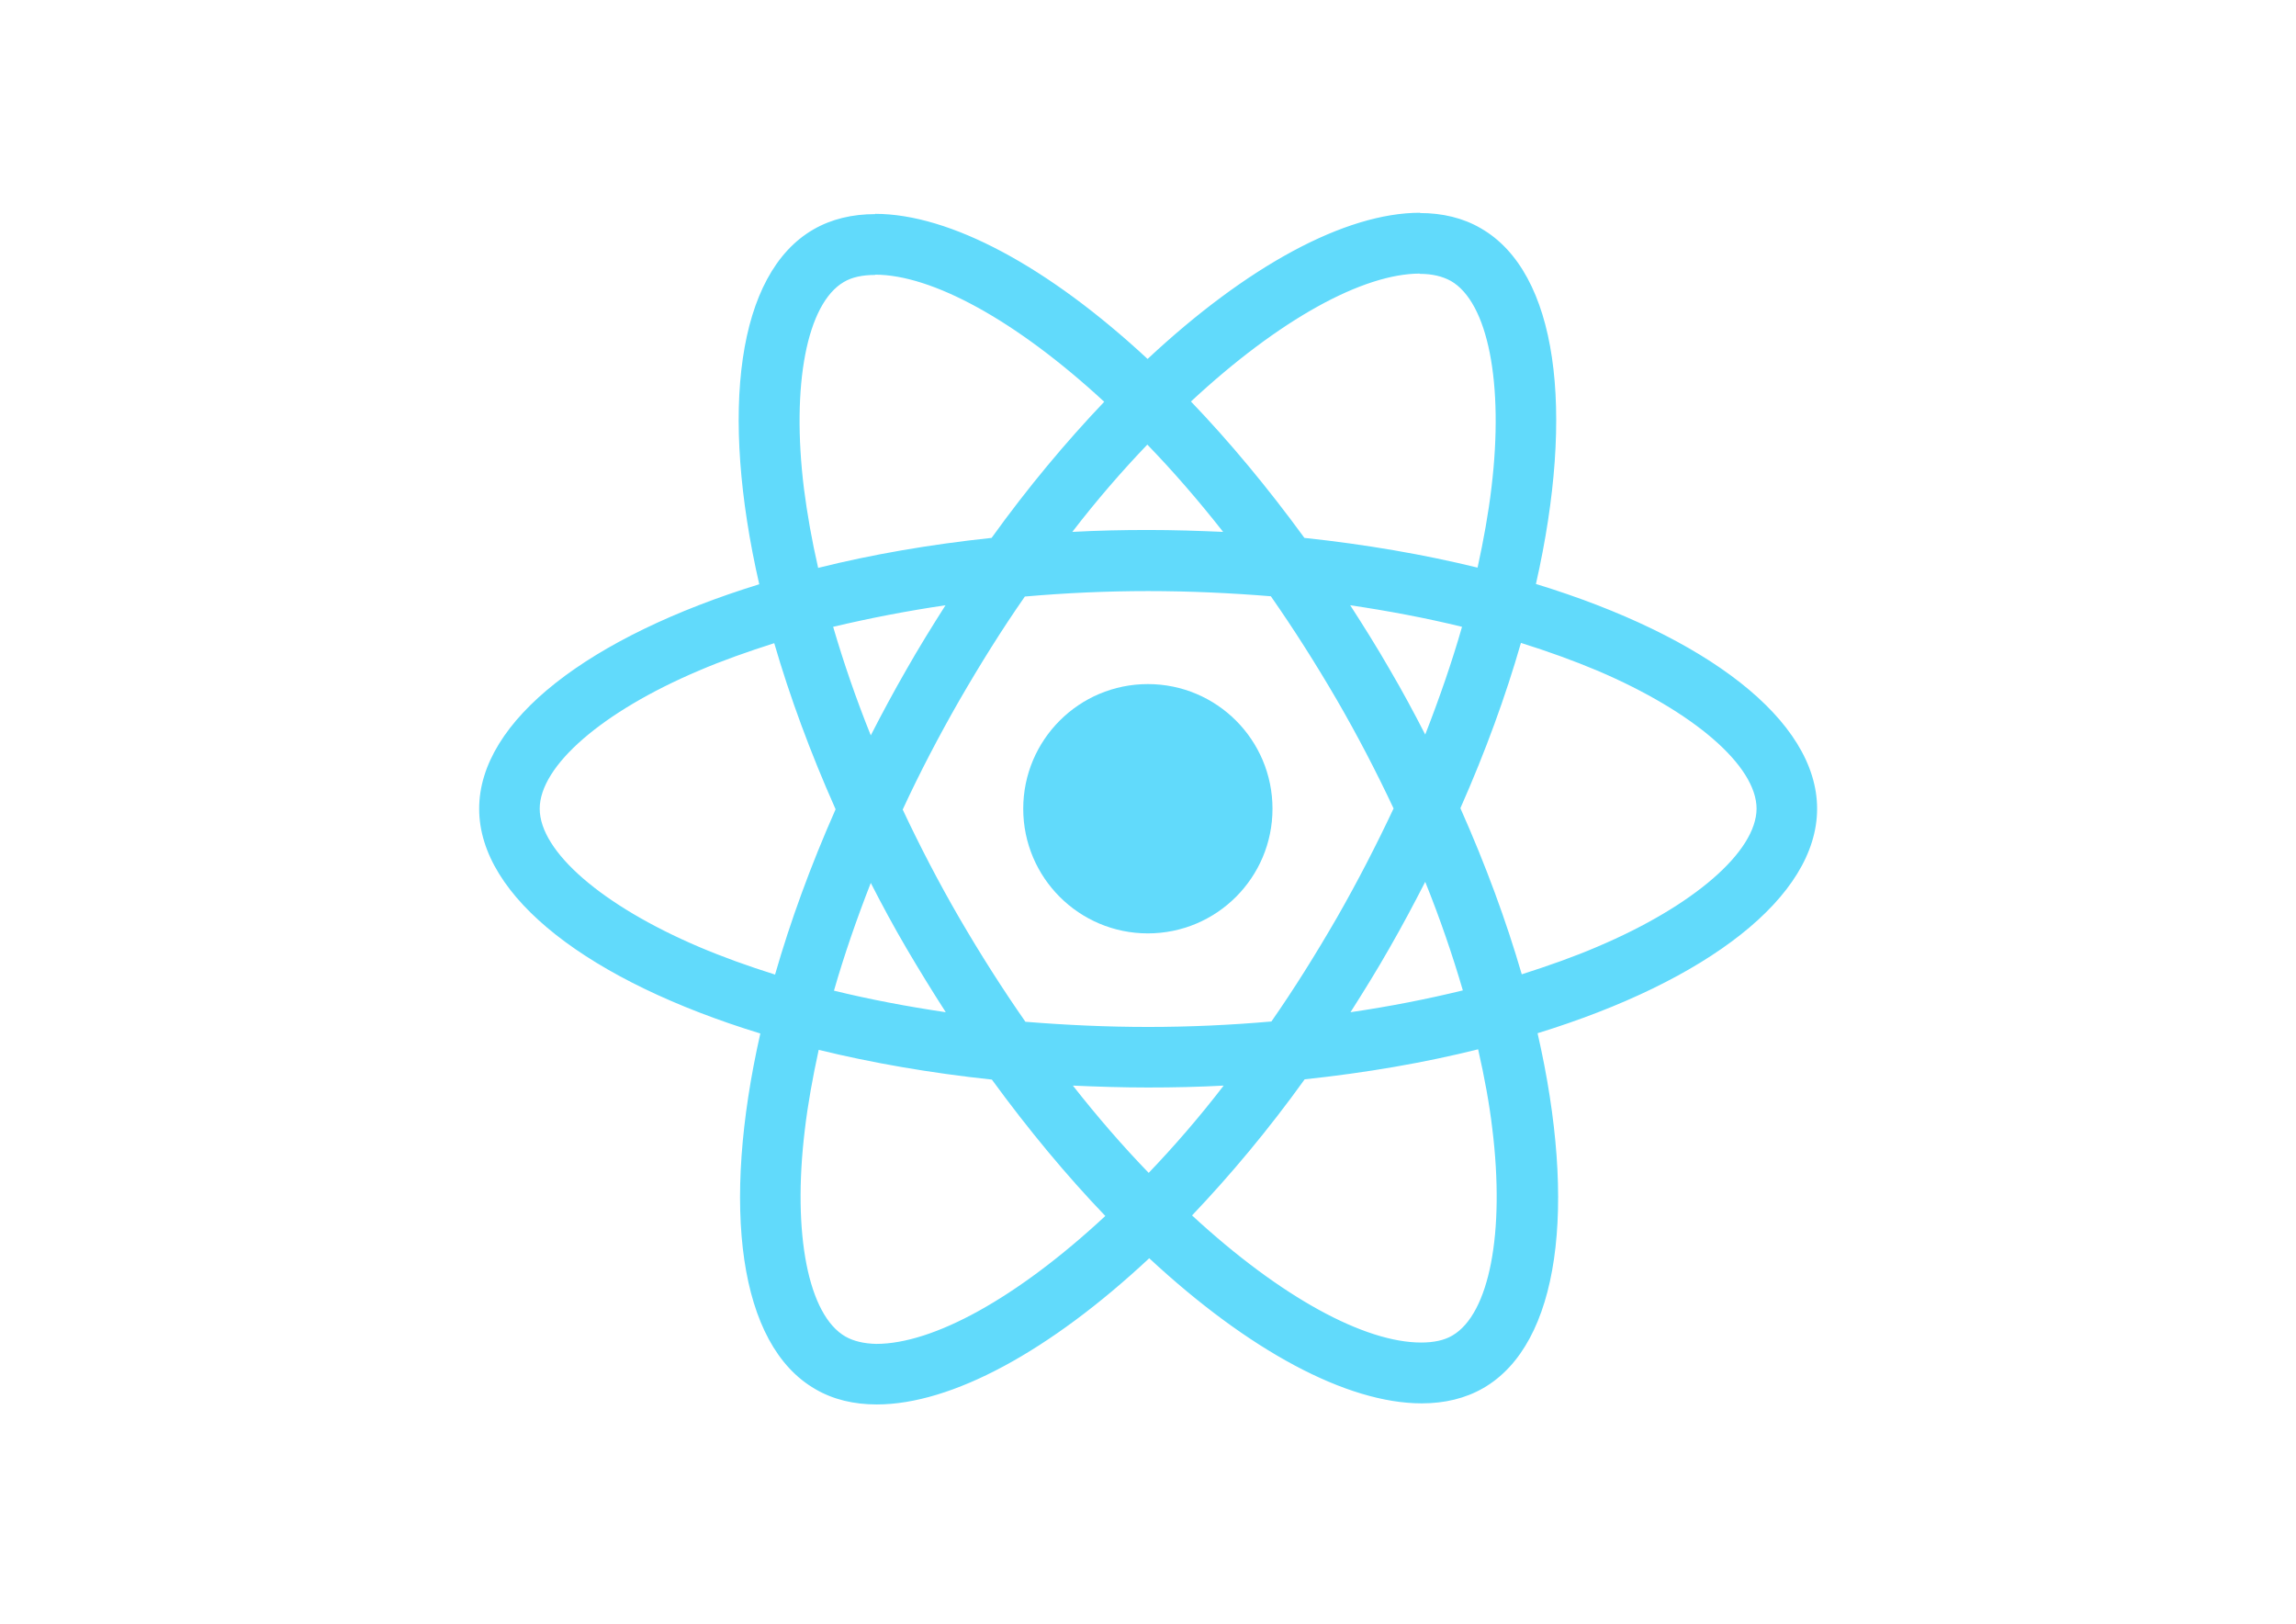
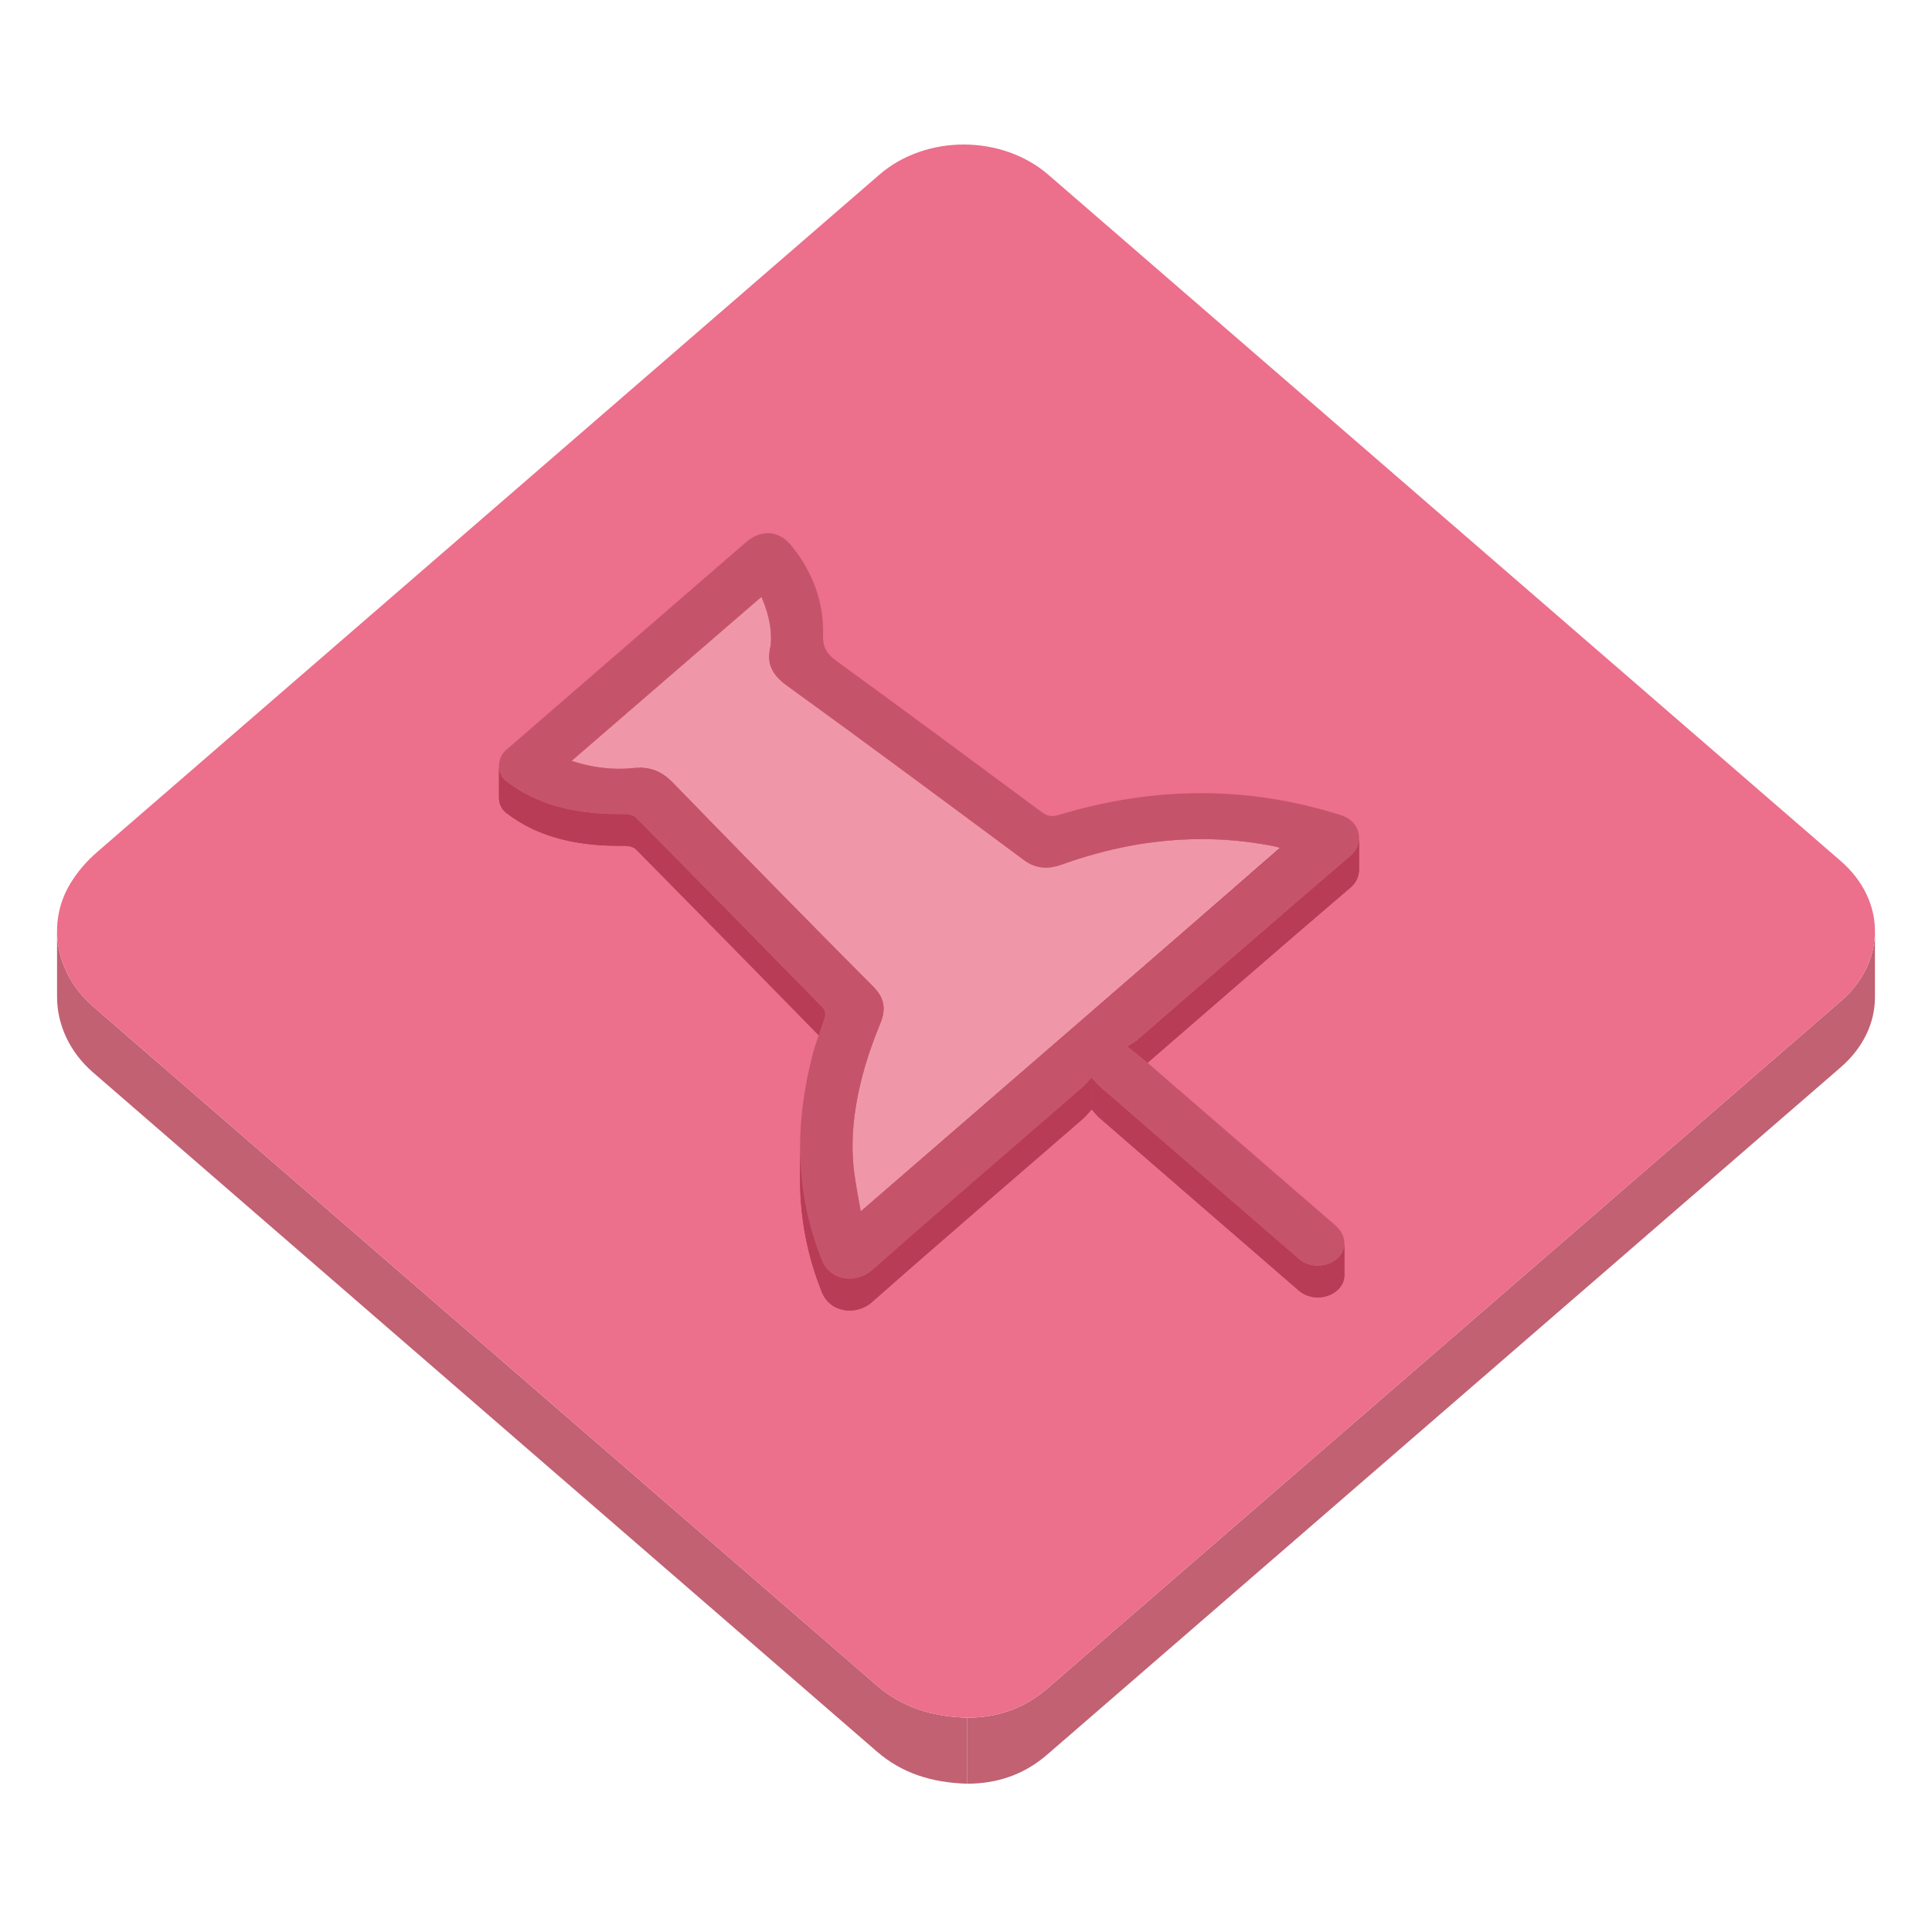
- <svg xmlns="http://www.w3.org/2000/svg" viewBox="0 0 841.9 595.3">
-   <g fill="#61DAFB">
-     <path d="M666.3 296.5c0-32.5-40.7-63.3-103.1-82.4 14.4-63.6 8-114.2-20.2-130.4-6.5-3.8-14.1-5.6-22.4-5.6v22.3c4.6 0 8.3.9 11.4 2.6 13.6 7.8 19.5 37.5 14.9 75.7-1.1 9.4-2.9 19.3-5.1 29.4-19.6-4.8-41-8.5-63.5-10.9-13.5-18.5-27.5-35.3-41.6-50 32.6-30.3 63.2-46.9 84-46.9V78c-27.5 0-63.5 19.6-99.9 53.6-36.4-33.8-72.4-53.2-99.9-53.2v22.3c20.7 0 51.4 16.5 84 46.6-14 14.7-28 31.4-41.3 49.9-22.6 2.4-44 6.1-63.6 11-2.3-10-4-19.7-5.2-29-4.7-38.2 1.1-67.9 14.6-75.8 3-1.8 6.9-2.6 11.5-2.6V78.5c-8.4 0-16 1.8-22.6 5.6-28.1 16.2-34.4 66.7-19.9 130.1-62.2 19.2-102.7 49.9-102.7 82.3 0 32.5 40.7 63.3 103.1 82.4-14.4 63.6-8 114.2 20.2 130.4 6.5 3.8 14.1 5.6 22.5 5.6 27.5 0 63.5-19.6 99.9-53.6 36.4 33.8 72.4 53.2 99.9 53.2 8.4 0 16-1.8 22.6-5.6 28.1-16.2 34.4-66.7 19.9-130.1 62-19.1 102.5-49.9 102.5-82.3zm-130.2-66.7c-3.7 12.9-8.3 26.2-13.5 39.5-4.1-8-8.4-16-13.1-24-4.6-8-9.5-15.8-14.4-23.4 14.2 2.1 27.9 4.7 41 7.9zm-45.8 106.5c-7.8 13.5-15.8 26.3-24.1 38.2-14.9 1.3-30 2-45.2 2-15.1 0-30.2-.7-45-1.9-8.3-11.9-16.4-24.6-24.2-38-7.6-13.1-14.5-26.4-20.8-39.8 6.2-13.4 13.2-26.8 20.7-39.9 7.8-13.5 15.8-26.3 24.1-38.2 14.9-1.3 30-2 45.2-2 15.1 0 30.2.7 45 1.9 8.3 11.9 16.4 24.6 24.2 38 7.6 13.1 14.5 26.4 20.8 39.8-6.3 13.4-13.2 26.8-20.7 39.9zm32.3-13c5.4 13.4 10 26.8 13.8 39.8-13.1 3.2-26.9 5.9-41.2 8 4.9-7.7 9.8-15.6 14.4-23.7 4.6-8 8.9-16.1 13-24.1zM421.2 430c-9.3-9.6-18.6-20.3-27.8-32 9 .4 18.2.7 27.5.7 9.4 0 18.7-.2 27.8-.7-9 11.7-18.3 22.4-27.5 32zm-74.4-58.9c-14.2-2.1-27.9-4.7-41-7.9 3.7-12.9 8.3-26.2 13.5-39.5 4.1 8 8.4 16 13.1 24 4.7 8 9.5 15.8 14.4 23.4zM420.7 163c9.3 9.6 18.6 20.3 27.8 32-9-.4-18.2-.7-27.5-.7-9.4 0-18.7.2-27.8.7 9-11.7 18.3-22.4 27.5-32zm-74 58.9c-4.9 7.7-9.8 15.6-14.4 23.7-4.6 8-8.9 16-13 24-5.4-13.4-10-26.8-13.8-39.8 13.1-3.1 26.9-5.8 41.2-7.9zm-90.5 125.2c-35.4-15.1-58.3-34.9-58.3-50.6 0-15.7 22.9-35.6 58.3-50.6 8.6-3.7 18-7 27.7-10.1 5.7 19.6 13.2 40 22.5 60.9-9.2 20.8-16.6 41.1-22.2 60.6-9.9-3.1-19.3-6.5-28-10.2zM310 490c-13.6-7.8-19.5-37.5-14.9-75.7 1.1-9.4 2.9-19.3 5.1-29.4 19.6 4.8 41 8.5 63.5 10.9 13.5 18.5 27.5 35.3 41.6 50-32.6 30.3-63.2 46.9-84 46.9-4.5-.1-8.3-1-11.3-2.7zm237.2-76.2c4.7 38.2-1.1 67.9-14.6 75.8-3 1.8-6.9 2.6-11.5 2.6-20.7 0-51.4-16.5-84-46.6 14-14.7 28-31.4 41.3-49.9 22.6-2.4 44-6.1 63.6-11 2.3 10.1 4.1 19.8 5.2 29.1zm38.5-66.7c-8.6 3.7-18 7-27.7 10.1-5.7-19.6-13.2-40-22.5-60.9 9.2-20.8 16.6-41.1 22.2-60.6 9.9 3.1 19.3 6.5 28.1 10.2 35.4 15.1 58.3 34.9 58.3 50.6-.1 15.7-23 35.6-58.4 50.6zM320.8 78.4z" />
-     <circle cx="420.9" cy="296.5" r="45.7" />
-     <path d="M520.5 78.1z" />
-   </g>
+ <svg xmlns="http://www.w3.org/2000/svg" width="800px" height="800px" viewBox="0 0 1024 1024" class="icon" version="1.1">
+   <path d="M993.763 493.538v35c0 13.331-6.04 26.664-18.135 37.137-140.149 121.422-280.35 242.795-420.49 364.219-11.813 10.237-25.813 15.501-42.454 15.501v-35c16.644 0 30.641-5.264 42.454-15.501C695.28 773.47 835.474 652.092 975.628 530.677c12.095-10.475 18.135-23.803 18.135-37.139z" fill="#C16172" />
+   <path d="M30.239 528.367v-3.5-1.75-3.5-3.5-1.75-3.5-3.5-1.75-3.5-3.5-1.75-3.5c0 14.707 6.701 29.313 19.037 40.019 138.449 120.064 277.049 239.996 415.562 360.02 13.002 11.26 28.74 16.466 47.853 16.994v35c-19.108-0.528-34.851-5.734-47.853-16.994C326.325 808.382 187.725 688.45 49.276 568.386c-12.337-10.705-19.037-25.312-19.037-40.019z" fill="#C16172" />
+   <path d="M510.786 76.601c16.263 0 32.546 5.362 44.946 16.097 139.949 121.188 279.9 242.376 419.818 363.586 24.241 20.995 24.295 53.413 0.079 74.396C835.48 652.101 695.28 773.478 555.141 894.898c-11.814 10.238-25.813 15.502-42.451 15.502-19.109-0.528-34.853-5.734-47.854-16.994C326.324 773.382 187.724 653.45 49.275 533.386c-19.581-16.987-24.96-43.81-11.895-65.251 3.919-6.438 8.669-11.829 14.465-16.849C189.954 331.734 328.024 212.152 466.107 92.567c12.296-10.639 28.478-15.966 44.679-15.966z" fill="#EC6F8B" />
+   <path d="M408.635 338.401v16.8c0 1.077-0.04 2.16-0.123 3.251-0.051 0.639-0.223 1.276-0.353 1.912-0.306 1.497-0.466 2.925-0.474 4.292v-16.8c0.008-1.367 0.168-2.795 0.474-4.292 0.13-0.638 0.302-1.275 0.353-1.912a42.35 42.35 0 0 0 0.123-3.251z" fill="#B83C55" />
+   <path d="M408.635 338.401v16.8c0 0.851-0.024 1.706-0.077 2.565v-16.8c0.052-0.86 0.077-1.715 0.077-2.565" fill="#B83C55" />
+   <path d="M408.559 340.965v16.8c-0.014 0.228-0.029 0.458-0.046 0.686-0.051 0.639-0.223 1.276-0.353 1.912a23.469 23.469 0 0 0-0.44 3.266v-16.8a23.6 23.6 0 0 1 0.44-3.266c0.13-0.638 0.302-1.275 0.353-1.912 0.017-0.228 0.032-0.457 0.046-0.686M407.719 346.832v16.8c-0.021 0.346-0.031 0.688-0.033 1.026v-16.8c0.002-0.339 0.013-0.681 0.033-1.026" fill="#B83C55" />
+   <path d="M678.352 466.188c-0.014-0.005-0.025-0.009-0.039-0.012v-1.966-2.082-2.16-2.196-2.198-2.157-2.08-1.958c0.015 0.003 0.026 0.007 0.039 0.011v16.798z" fill="#B83C55" />
+   <path d="M678.656 449.489v16.8a31.256 31.256 0 0 0-4.092-1.101c-0.476-0.094-0.952-0.183-1.428-0.272-0.485-0.091-0.972-0.179-1.458-0.267a185.93 185.93 0 0 0-1.858-0.325c-0.738-0.123-1.215-0.203-1.697-0.28a196.386 196.386 0 0 0-31.045-2.507c-9.379 0.018-18.6 0.674-27.696 1.918v-16.8a207.015 207.015 0 0 1 27.696-1.918 196.15 196.15 0 0 1 34.6 3.112c0.486 0.087 0.973 0.176 1.458 0.268 0.476 0.087 0.952 0.179 1.428 0.271 1.299 0.253 2.589 0.595 4.092 1.101" fill="#B83C55" />
+   <path d="M678.434 449.322v16.8c-73.714 64.172-147.65 128.185-222.192 192.712v-16.8c74.54-64.527 148.478-128.541 222.192-192.712z" fill="#B83C55" />
+   <path d="M678.434 449.322v16.8c-73.714 64.172-147.65 128.185-222.192 192.712v-16.8c74.54-64.527 148.478-128.541 222.192-192.712" fill="#B83C55" />
+   <path d="M720.318 444.037v16.8c0 3.52-1.53 7.012-4.348 9.415v-16.8a12.412 12.412 0 0 0 4.348-9.415z" fill="#B83C55" />
+   <path d="M720.318 444.037v16.8c0 0.256-0.011 0.511-0.024 0.766v-16.8c0.015-0.255 0.024-0.511 0.024-0.766M720.294 444.802v16.8a12.426 12.426 0 0 1-2.891 7.207v-16.8a12.419 12.419 0 0 0 2.891-7.207M717.403 452.008v16.8c-0.432 0.515-0.907 0.997-1.433 1.442v-16.8a11.895 11.895 0 0 0 1.433-1.442" fill="#B83C55" />
+   <path d="M468.354 534.666v16.8c0.029-4.019-1.596-7.775-5.45-11.647-35.662-35.854-71.044-71.914-106.225-108.124a36.889 36.889 0 0 0-2.159-2.061c-4.37-3.826-9.086-5.88-15.211-5.953v-16.8c6.125 0.072 10.841 2.129 15.211 5.953a36.59 36.59 0 0 1 2.159 2.061c35.18 36.21 70.562 72.272 106.225 108.124 3.854 3.872 5.479 7.628 5.45 11.647z" fill="#B83C55" />
+   <path d="M468.354 534.666v16.8c0.029-4.019-1.596-7.775-5.45-11.647-35.662-35.854-71.044-71.914-106.225-108.124a36.889 36.889 0 0 0-2.159-2.061c-4.37-3.826-9.086-5.88-15.211-5.953v-16.8c6.125 0.072 10.841 2.129 15.211 5.953a36.59 36.59 0 0 1 2.159 2.061c35.18 36.21 70.562 72.272 106.225 108.124 3.854 3.872 5.479 7.628 5.45 11.647" fill="#B83C55" />
+   <path d="M437.399 537.494v16.801c0-1.147-0.376-2.429-1.087-3.154-32.982-33.747-66.064-67.437-99.277-101.019-1.158-1.174-3.731-1.833-5.663-1.833-0.998 0.012-1.882 0.019-2.763 0.019-16.335 0-32.126-2.215-46.69-9.097-4.921-2.333-9.597-5.256-13.771-8.493-2.479-1.928-3.666-4.917-3.666-7.945v-16.8c0 3.032 1.187 6.019 3.666 7.946 4.173 3.237 8.85 6.16 13.771 8.493 14.564 6.882 30.355 9.097 46.69 9.097 0.881 0 1.765-0.007 2.763-0.019 1.933 0 4.506 0.659 5.663 1.833a23607.117 23607.117 0 0 1 99.274 101.019c0.714 0.723 1.09 2.004 1.09 3.152z" fill="#B83C55" />
+   <path d="M437.399 537.494v16.801c0-1.147-0.376-2.429-1.087-3.154-32.982-33.747-66.064-67.437-99.277-101.019-1.158-1.174-3.731-1.833-5.663-1.833-0.998 0.012-1.882 0.019-2.763 0.019-16.335 0-32.126-2.215-46.69-9.097-4.921-2.333-9.597-5.256-13.771-8.493-2.479-1.928-3.666-4.917-3.666-7.945v-16.8c0 3.032 1.187 6.019 3.666 7.946 4.173 3.237 8.85 6.16 13.771 8.493 14.564 6.882 30.355 9.097 46.69 9.097 0.881 0 1.765-0.007 2.763-0.019 1.933 0 4.506 0.659 5.663 1.833a23607.117 23607.117 0 0 1 99.274 101.019c0.714 0.723 1.09 2.004 1.09 3.152" fill="#B83C55" />
+   <path d="M468.354 551.466c-0.017 2.41-0.629 4.914-1.712 7.591v-1.964-2.082-2.161-2.196-2.198-2.157-2.078-1.96c1.082-2.677 1.693-5.18 1.712-7.59 0 5.036 0.018 11.756 0 16.795z" fill="#B83C55" />
+   <path d="M468.354 534.666v16.8c0 0.264-0.011 0.527-0.026 0.793v-16.8c0.015-0.266 0.026-0.53 0.026-0.793M468.327 535.46v16.8c-0.13 2.166-0.722 4.412-1.686 6.797-3.044 7.553-5.917 15.182-8.165 22.934-3.328 11.512-5.681 23.125-6.385 34.86V600.05c0.704-11.736 3.055-23.35 6.385-34.859 2.248-7.752 5.12-15.382 8.165-22.934 0.964-2.385 1.556-4.631 1.686-6.797" fill="#B83C55" />
+   <path d="M715.971 453.451v16.8C677.9 502.742 640.25 535.619 602.43 568.32c-1.251 1.08-2.913 1.813-4.898 3.018v-16.8c1.985-1.203 3.647-1.938 4.898-3.019 37.82-32.701 75.468-65.576 113.541-98.068z" fill="#B83C55" />
+   <path d="M715.971 453.451v16.8C677.9 502.742 640.25 535.619 602.43 568.32c-0.367 0.315-0.769 0.604-1.201 0.881v-16.8c0.436-0.278 0.836-0.565 1.201-0.882 37.82-32.701 75.468-65.576 113.541-98.068" fill="#B83C55" />
+   <path d="M601.229 552.401v16.8c-1.051 0.67-2.295 1.286-3.697 2.137v-16.8c1.404-0.85 2.646-1.466 3.697-2.137" fill="#B83C55" />
+   <path d="M403.542 316.38c2.979 6.753 5.075 14.133 5.093 21.914a43.101 43.101 0 0 1-0.123 3.358c-0.051 0.639-0.223 1.275-0.353 1.912-0.306 1.497-0.466 2.925-0.475 4.292-0.042 5.928 2.756 10.737 9.013 15.271 42.256 30.605 84.097 61.631 125.92 92.689 0.825 0.596 1.256 0.882 1.688 1.149 3.141 1.947 6.301 2.852 9.568 2.915 1.157 0.002 1.945-0.044 2.743-0.137 2.035-0.235 4.123-0.763 6.276-1.537 24.035-8.599 48.519-13.42 73.561-13.473 10.878 0.011 21.224 0.824 31.669 2.508 0.481 0.078 0.961 0.156 1.44 0.238 0.873 0.146 1.495 0.258 2.117 0.367a224.404 224.404 0 0 1 2.883 0.539c1.3 0.253 2.59 0.594 3.869 0.935-73.714 64.171-147.65 128.184-222.192 192.711-1.169-6.836-2.61-13.782-3.498-20.777a110.835 110.835 0 0 1-0.869-14.188c0.027-14.13 2.612-28.079 6.604-41.881 2.248-7.751 5.121-15.38 8.165-22.932 1.082-2.677 1.693-5.181 1.713-7.591 0.028-4.02-1.597-7.776-5.451-11.648-35.662-35.853-71.044-71.914-106.225-108.124a36.564 36.564 0 0 0-2.16-2.06c-4.369-3.826-9.086-5.88-15.211-5.953-1.6 0.007-2.688 0.07-3.824 0.193-2.759 0.275-4.971 0.381-7.17 0.387-7.711-0.062-14.521-1.135-21.039-2.901a93.06 93.06 0 0 1-4.297-1.275c33.453-28.911 66.989-57.885 100.565-86.901z" fill="#EF97A8" />
+   <path d="M712.55 659.017v16.802c0 2.953-1.252 5.825-3.775 8.072-2.812 2.503-6.536 3.769-10.271 3.769-3.63 0-7.265-1.196-10.08-3.62-17.458-15.06-34.854-30.16-52.273-45.244-17.842-15.451-35.691-30.901-53.506-46.381-1.258-1.1-2.226-2.435-4.01-4.408v-16.8c1.784 1.973 2.752 3.309 4.01 4.408 17.813 15.479 35.664 30.93 53.506 46.38 17.419 15.085 34.815 30.187 52.273 45.245 2.815 2.422 6.45 3.62 10.08 3.62 3.735 0 7.461-1.268 10.271-3.77 2.523-2.247 3.775-5.12 3.775-8.073z" fill="#B83C55" />
+   <path d="M712.55 659.017v16.802c0 0.216-0.007 0.432-0.019 0.644v-16.8c0.012-0.216 0.019-0.43 0.019-0.646M712.531 659.661v16.8c-0.141 2.202-0.979 4.337-2.531 6.173v-16.8c1.552-1.838 2.393-3.971 2.531-6.173" fill="#B83C55" />
+   <path d="M710.002 665.834v16.8c-0.369 0.438-0.779 0.854-1.229 1.255a14.46 14.46 0 0 1-1.786 1.354v-16.8a14.216 14.216 0 0 0 1.786-1.354c0.45-0.401 0.86-0.82 1.229-1.255M706.985 668.442v16.8a14.962 14.962 0 0 1-2.901 1.433v-16.8a14.992 14.992 0 0 0 2.901-1.433M704.084 669.875v16.8c-1.08 0.396-2.205 0.673-3.351 0.832v-16.801a16.077 16.077 0 0 0 3.351-0.831" fill="#B83C55" />
+   <path d="M700.734 670.706v16.801c-0.736 0.102-1.484 0.15-2.232 0.15-3.63 0-7.265-1.196-10.08-3.621-17.458-15.061-34.854-30.16-52.273-45.244-17.842-15.45-35.691-30.901-53.506-46.38-1.258-1.1-2.226-2.437-4.01-4.408v-16.8c1.784 1.973 2.752 3.309 4.01 4.407 17.813 15.479 35.664 30.931 53.506 46.381 17.419 15.084 34.815 30.187 52.273 45.244 2.815 2.423 6.45 3.62 10.08 3.62 0.748 0.002 1.494-0.048 2.232-0.15" fill="#B83C55" />
+   <path d="M715.971 453.451C677.9 485.942 640.25 518.819 602.43 551.52c-1.251 1.08-2.913 1.814-4.898 3.019 4.044 3.293 7.166 5.709 10.121 8.269a124716.21 124716.21 0 0 1 100.104 86.656c5.998 5.195 6.4 12.833 1.019 17.625-2.812 2.502-6.536 3.769-10.271 3.769-3.63 0-7.266-1.196-10.08-3.62-17.458-15.061-34.854-30.16-52.273-45.244-17.842-15.451-35.692-30.901-53.506-46.381-1.258-1.101-2.227-2.436-4.011-4.408-2.058 2.191-3.316 3.815-4.89 5.17-37.234 32.297-74.71 64.396-111.616 96.992-3.318 2.933-7.612 4.438-11.83 4.438-6.082 0-12.01-3.132-14.642-9.656-14.544-36.098-14.495-72.525-4.917-109.319 1.764-6.793 4.495-13.383 6.501-20.13 0.394-1.318 0.05-3.361-0.929-4.356a23726.86 23726.86 0 0 0-99.275-101.019c-1.158-1.174-3.731-1.833-5.663-1.833-0.998 0.013-1.883 0.02-2.763 0.02-16.335 0-32.126-2.215-46.691-9.098-4.92-2.332-9.596-5.255-13.771-8.493-4.848-3.772-4.758-11.602-0.493-15.879 0.685-0.68 1.46-1.291 2.208-1.928 41.802-36.211 83.604-72.431 125.417-108.632 3.75-3.253 7.786-4.883 11.697-4.883 4.561 0 8.954 2.216 12.533 6.655 11.543 14.316 17.268 30.334 16.725 47.758-0.183 5.85 1.903 9.533 7.115 13.323 36.37 26.425 72.444 53.154 108.501 79.9 2.051 1.522 3.783 2.266 5.865 2.266 1.151 0 2.412-0.227 3.893-0.674 24.977-7.545 49.967-11.439 74.955-11.439 24.709 0 49.413 3.809 74.116 11.648 11.4 3.617 12.045 15.653 5.29 21.415zM456.239 642.035c74.543-64.527 148.478-128.54 222.417-192.546a31.56 31.56 0 0 0-4.092-1.1c-0.476-0.093-0.952-0.183-1.428-0.271-0.485-0.092-0.972-0.18-1.458-0.268a219.888 219.888 0 0 0-3.555-0.605 196.267 196.267 0 0 0-31.045-2.507c-25.671 0.051-50.146 4.873-74.182 13.472-2.156 0.772-4.244 1.3-6.281 1.536-0.797 0.093-1.584 0.141-2.368 0.141-3.642-0.066-6.8-0.972-9.941-2.917a26.594 26.594 0 0 1-1.294-0.86c-42.219-31.348-84.059-62.374-126.314-92.979-6.258-4.534-9.055-9.342-9.014-15.27 0.009-1.367 0.17-2.794 0.476-4.292 0.131-0.638 0.302-1.273 0.353-1.912 0.086-1.127 0.125-2.246 0.123-3.358-0.017-7.781-2.11-15.162-5.091-21.913-33.578 29.017-67.114 57.99-100.568 86.902a101.608 101.608 0 0 0 4.297 1.275c6.52 1.765 13.33 2.84 20.276 2.898 2.964-0.002 5.176-0.109 7.397-0.33 1.674-0.176 2.763-0.24 3.811-0.247 6.678 0.072 11.396 2.128 15.762 5.954a35.94 35.94 0 0 1 2.16 2.06c35.179 36.21 70.562 72.272 106.223 108.125 3.854 3.872 5.479 7.632 5.451 11.647-0.018 2.41-0.63 4.914-1.711 7.591-3.046 7.553-5.918 15.182-8.164 22.934-3.992 13.801-6.578 27.752-6.605 41.88-0.008 4.71 0.267 9.438 0.87 14.189 0.885 6.989 2.328 13.936 3.495 20.771" fill="#C5546B" />
+   <path d="M424.059 624.969v-16.8c0 20.096 3.584 40.088 11.599 59.977 2.63 6.525 8.559 9.658 14.641 9.658 4.218 0 8.512-1.506 11.831-4.438 36.904-32.596 74.382-64.695 111.617-96.992 1.57-1.354 2.831-2.979 4.889-5.169v16.8c-2.058 2.191-3.317 3.817-4.889 5.169-37.235 32.298-74.711 64.397-111.617 96.993-3.318 2.933-7.613 4.438-11.831 4.438-6.081 0-12.009-3.132-14.641-9.657-8.016-19.89-11.599-39.882-11.599-59.979z" fill="#B83C55" />
+   <path d="M578.633 571.204v16.8c-2.058 2.191-3.317 3.817-4.891 5.169-37.234 32.298-74.71 64.397-111.616 96.993-0.678 0.6-1.396 1.139-2.146 1.615v-16.8a17.41 17.41 0 0 0 2.146-1.616c36.904-32.596 74.381-64.695 111.616-96.992 1.572-1.352 2.833-2.977 4.891-5.169M459.98 674.983v16.8a17.823 17.823 0 0 1-3.451 1.71v-16.8a17.766 17.766 0 0 0 3.451-1.71M456.529 676.693v16.8a18.329 18.329 0 0 1-3.806 0.949v-16.801a18.17 18.17 0 0 0 3.806-0.948" fill="#B83C55" />
+   <path d="M452.724 677.641v16.801c-0.808 0.108-1.618 0.163-2.427 0.163-6.081 0-12.009-3.133-14.641-9.658-8.016-19.889-11.599-39.879-11.599-59.978v-16.8c0 20.096 3.584 40.088 11.599 59.977 2.63 6.525 8.559 9.658 14.641 9.658 0.807 0 1.619-0.054 2.427-0.163" fill="#B83C55" />
</svg>
